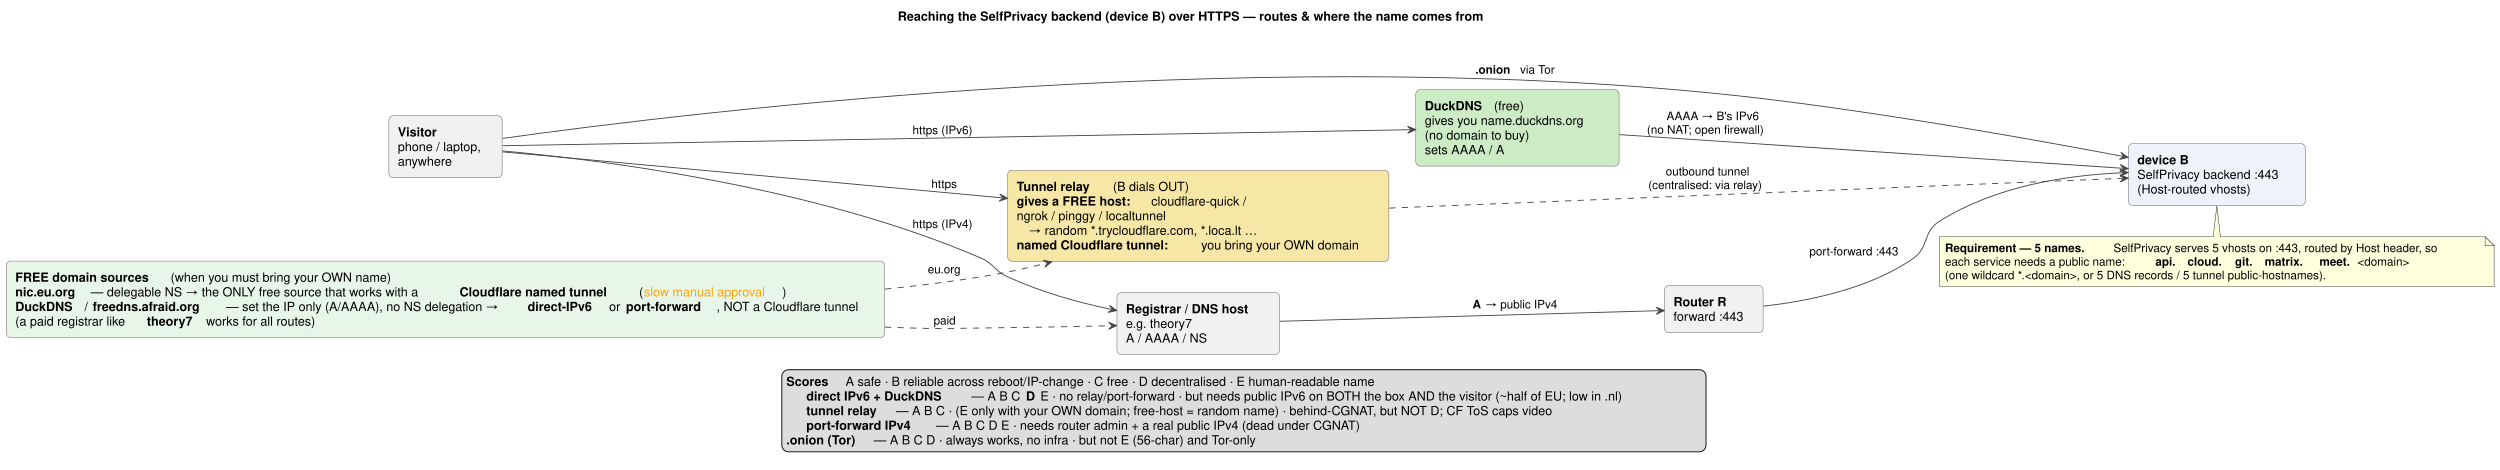
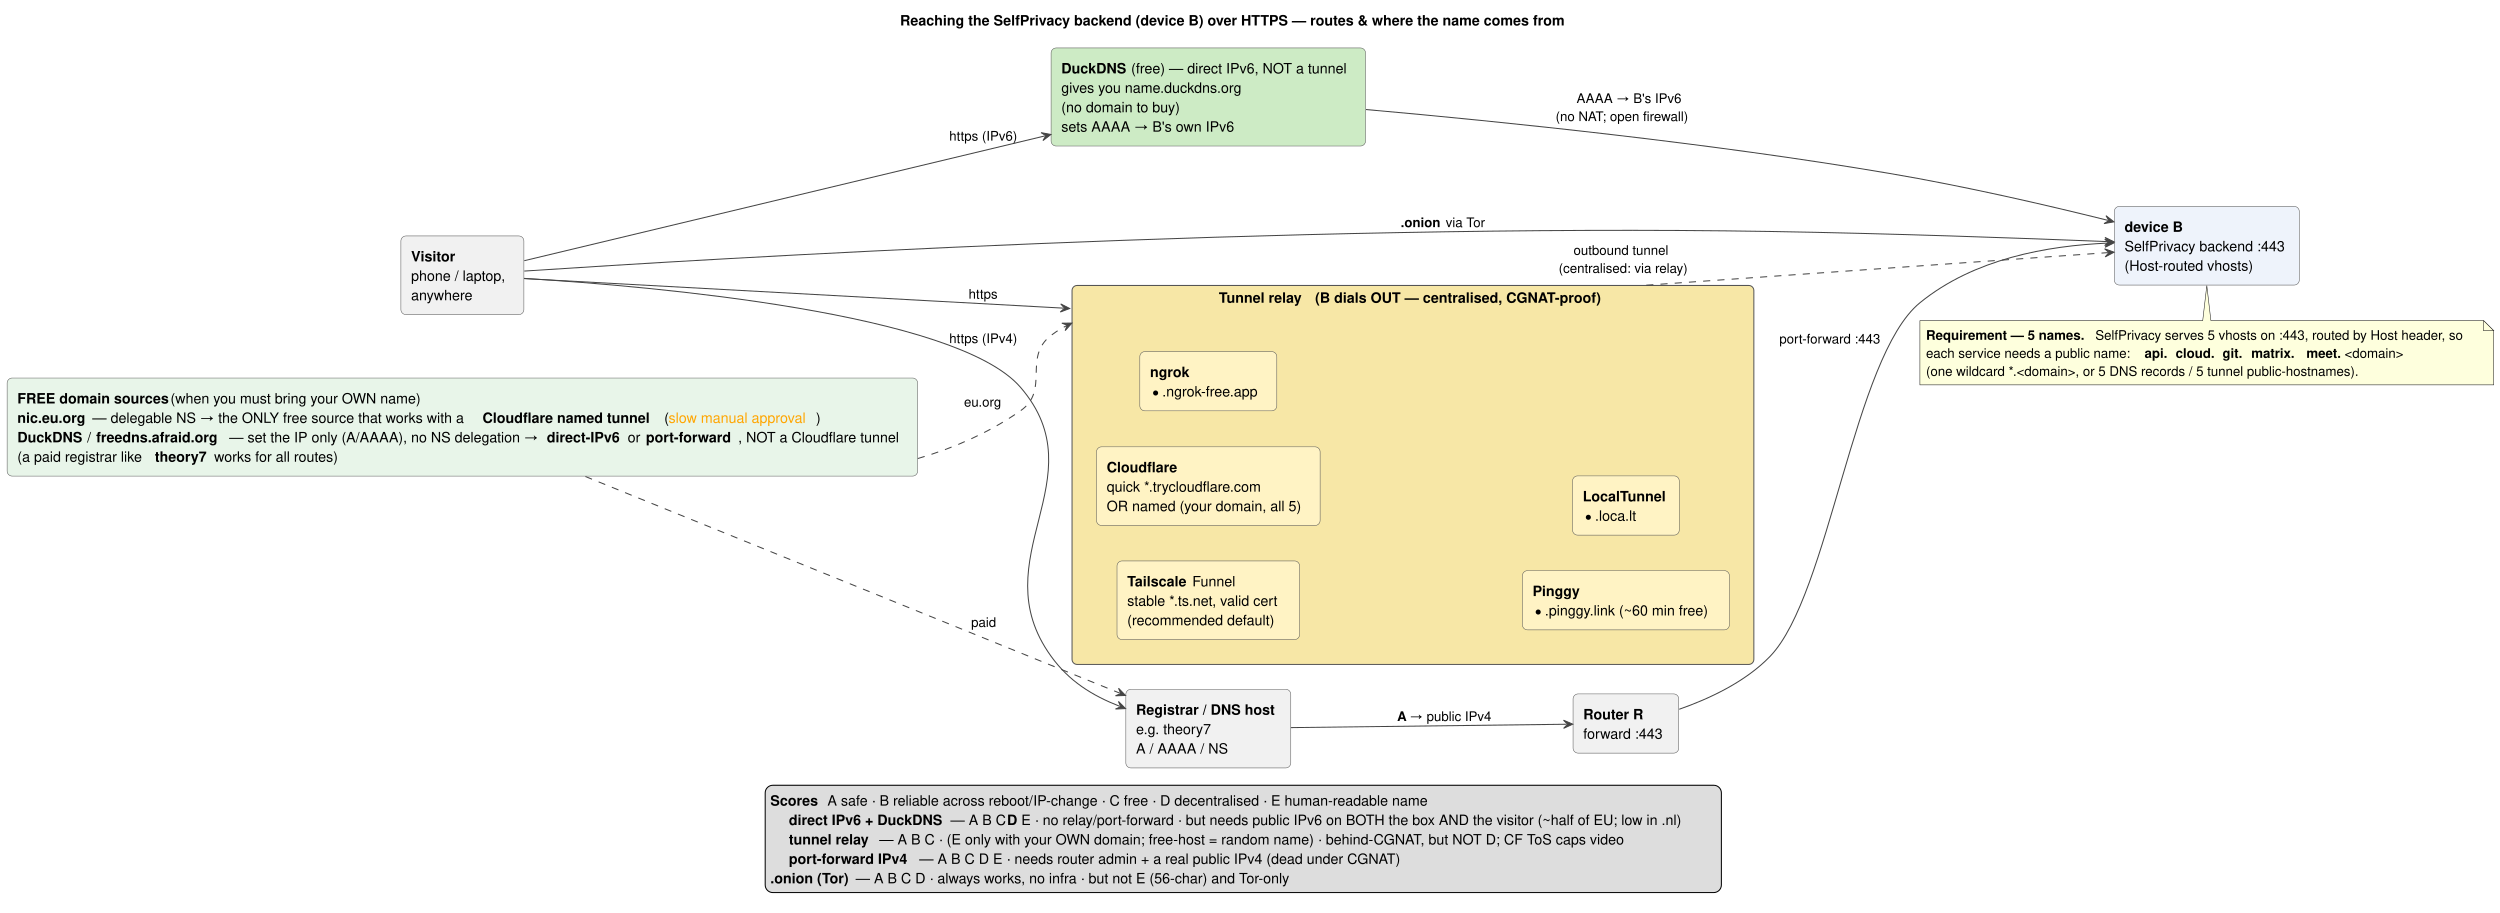
- <svg xmlns="http://www.w3.org/2000/svg" contentStyleType="text/css" data-diagram-type="DESCRIPTION" height="523px" preserveAspectRatio="none" style="width:2785px;height:523px;background:#FFFFFF;" version="1.1" viewBox="0 0 2785 523" width="2785px" zoomAndPan="magnify">
+ <svg xmlns="http://www.w3.org/2000/svg" contentStyleType="text/css" data-diagram-type="DESCRIPTION" height="896px" preserveAspectRatio="none" style="width:2454px;height:896px;background:#FFFFFF;" version="1.1" viewBox="0 0 2454 896" width="2454px" zoomAndPan="magnify">
  <defs>
-     <filter height="1" id="b8has7bral45t0" width="1" x="0" y="0">
+     <filter height="1" id="b1un5qjyt1t1xp0" width="1" x="0" y="0">
      <feFlood flood-color="#CDEBC5" result="flood" />
      <feComposite in="SourceGraphic" in2="flood" operator="over" />
    </filter>
-     <filter height="1" id="b8has7bral45t1" width="1" x="0" y="0">
+     <filter height="1" id="b1un5qjyt1t1xp1" width="1" x="0" y="0">
      <feFlood flood-color="#F7E7A6" result="flood" />
      <feComposite in="SourceGraphic" in2="flood" operator="over" />
    </filter>
-     <filter height="1" id="b8has7bral45t2" width="1" x="0" y="0">
+     <filter height="1" id="b1un5qjyt1t1xp2" width="1" x="0" y="0">
      <feFlood flood-color="#FFFFFF" result="flood" />
      <feComposite in="SourceGraphic" in2="flood" operator="over" />
    </filter>
  </defs>
  <g>
    <g class="title" data-source-line="5">
-       <text fill="#000000" font-family="Helvetica" font-size="14" font-weight="bold" lengthAdjust="spacing" textLength="771.237" x="1000.101" y="22.995">Reaching the SelfPrivacy backend (device B) over HTTPS — routes &amp; where the name comes from</text>
+       <text fill="#000000" font-family="Helvetica" font-size="14" font-weight="bold" lengthAdjust="spacing" textLength="673.845" x="883.489" y="24.966">Reaching the SelfPrivacy backend (device B) over HTTPS — routes &amp; where the name comes from</text>
+     </g>
+     <g class="cluster" data-entity="T" data-source-line="20" data-uid="ent0004" id="cluster_T">
+       <rect fill="#F7E7A6" height="372" rx="5" ry="5" style="stroke:#555555;stroke-width:1;" width="669.26" x="1052.32" y="280.208" />
+       <text fill="#000000" font-family="Helvetica" font-size="14" font-weight="bold" lengthAdjust="spacing" textLength="87.206" x="1196.404" y="297.174">Tunnel relay</text>
+       <text fill="#000000" font-family="Helvetica" font-size="14" font-weight="bold" lengthAdjust="spacing" textLength="286.607" x="1290.889" y="297.174">(B dials OUT — centralised, CGNAT-proof)</text>
+     </g>
+     <g class="entity" data-entity="T_TS" data-source-line="21" data-uid="ent0005" id="entity_T_TS">
+       <rect fill="#FFF3C4" height="77.204" rx="5" ry="5" style="stroke:#555555;stroke-width:0.5;" width="179.235" x="1096.46" y="550.608" />
+       <text fill="#000000" font-family="Helvetica" font-size="14" font-weight="bold" lengthAdjust="spacing" textLength="60.256" x="1106.46" y="575.574">Tailscale</text>
+       <text fill="#000000" font-family="Helvetica" font-size="14" lengthAdjust="spacing" textLength="44.73" x="1170.356" y="575.574">Funnel</text>
+       <text fill="#000000" font-family="Helvetica" font-size="14" lengthAdjust="spacing" textLength="159.235" x="1106.46" y="594.642">stable *.ts.net, valid cert</text>
+       <text fill="#000000" font-family="Helvetica" font-size="14" lengthAdjust="spacing" textLength="155.245" x="1106.46" y="613.71">(recommended default)</text>
+     </g>
+     <g class="entity" data-entity="T_CF" data-source-line="22" data-uid="ent0006" id="entity_T_CF">
+       <rect fill="#FFF3C4" height="77.204" rx="5" ry="5" style="stroke:#555555;stroke-width:0.5;" width="219.513" x="1076.32" y="438.608" />
+       <text fill="#000000" font-family="Helvetica" font-size="14" font-weight="bold" lengthAdjust="spacing" textLength="72.688" x="1086.32" y="463.574">Cloudflare</text>
+       <text fill="#000000" font-family="Helvetica" font-size="14" lengthAdjust="spacing" textLength="166.207" x="1086.32" y="482.642">quick *.trycloudflare.com</text>
+       <text fill="#000000" font-family="Helvetica" font-size="14" lengthAdjust="spacing" textLength="199.513" x="1086.32" y="501.71">OR named (your domain, all 5)</text>
+     </g>
+     <g class="entity" data-entity="T_NG" data-source-line="23" data-uid="ent0007" id="entity_T_NG">
+       <rect fill="#FFF3C4" height="58.136" rx="5" ry="5" style="stroke:#555555;stroke-width:0.5;" width="134.466" x="1118.84" y="345.138" />
+       <text fill="#000000" font-family="Helvetica" font-size="14" font-weight="bold" lengthAdjust="spacing" textLength="41.762" x="1128.84" y="370.104">ngrok</text>
+       <ellipse cx="1134.34" cy="385.774" fill="#000000" rx="2.5" ry="2.5" />
+       <text fill="#000000" font-family="Helvetica" font-size="14" lengthAdjust="spacing" textLength="102.466" x="1140.84" y="389.172">.ngrok-free.app</text>
+     </g>
+     <g class="entity" data-entity="T_PG" data-source-line="24" data-uid="ent0008" id="entity_T_PG">
+       <rect fill="#FFF3C4" height="58.136" rx="5" ry="5" style="stroke:#555555;stroke-width:0.5;" width="203.177" x="1494.4" y="560.138" />
+       <text fill="#000000" font-family="Helvetica" font-size="14" font-weight="bold" lengthAdjust="spacing" textLength="47.95" x="1504.4" y="585.104">Pinggy</text>
+       <ellipse cx="1509.9" cy="600.774" fill="#000000" rx="2.5" ry="2.5" />
+       <text fill="#000000" font-family="Helvetica" font-size="14" lengthAdjust="spacing" textLength="171.177" x="1516.4" y="604.172">.pinggy.link (~60 min free)</text>
+     </g>
+     <g class="entity" data-entity="T_LT" data-source-line="25" data-uid="ent0009" id="entity_T_LT">
+       <rect fill="#FFF3C4" height="58.136" rx="5" ry="5" style="stroke:#555555;stroke-width:0.5;" width="104.742" x="1543.62" y="467.138" />
+       <text fill="#000000" font-family="Helvetica" font-size="14" font-weight="bold" lengthAdjust="spacing" textLength="84.742" x="1553.62" y="492.104">LocalTunnel</text>
+       <ellipse cx="1559.12" cy="507.774" fill="#000000" rx="2.5" ry="2.5" />
+       <text fill="#000000" font-family="Helvetica" font-size="14" lengthAdjust="spacing" textLength="42.826" x="1565.62" y="511.172">.loca.lt</text>
    </g>
    <g class="entity" data-entity="V" data-source-line="17" data-uid="ent0002" id="entity_V">
-       <rect fill="#F1F1F1" height="68.891" rx="5" ry="5" style="stroke:#555555;stroke-width:0.5;" width="126.176" x="433.17" y="128.977" />
-       <text fill="#000000" font-family="Helvetica" font-size="14" font-weight="bold" lengthAdjust="spacing" textLength="51.98" x="443.17" y="151.972">Visitor</text>
-       <text fill="#000000" font-family="Helvetica" font-size="14" lengthAdjust="spacing" textLength="106.176" x="443.17" y="168.269">phone / laptop,</text>
-       <text fill="#000000" font-family="Helvetica" font-size="14" lengthAdjust="spacing" textLength="69.043" x="443.17" y="184.566">anywhere</text>
+       <rect fill="#F1F1F1" height="77.204" rx="5" ry="5" style="stroke:#555555;stroke-width:0.5;" width="120.73" x="393.51" y="231.608" />
+       <text fill="#000000" font-family="Helvetica" font-size="14" font-weight="bold" lengthAdjust="spacing" textLength="45.696" x="403.51" y="256.574">Visitor</text>
+       <text fill="#000000" font-family="Helvetica" font-size="14" lengthAdjust="spacing" textLength="100.73" x="403.51" y="275.642">phone / laptop,</text>
+       <text fill="#000000" font-family="Helvetica" font-size="14" lengthAdjust="spacing" textLength="64.876" x="403.51" y="294.71">anywhere</text>
    </g>
    <g class="entity" data-entity="B" data-source-line="18" data-uid="ent0003" id="entity_B">
-       <rect fill="#EEF3FB" height="68.891" rx="5" ry="5" style="stroke:#555555;stroke-width:0.5;" width="197.235" x="2370.94" y="159.977" />
-       <text fill="#000000" font-family="Helvetica" font-size="14" font-weight="bold" lengthAdjust="spacing" textLength="66.78" x="2380.94" y="182.972">device B</text>
-       <text fill="#000000" font-family="Helvetica" font-size="14" lengthAdjust="spacing" textLength="177.235" x="2380.94" y="199.269">SelfPrivacy backend :443</text>
-       <text fill="#000000" font-family="Helvetica" font-size="14" lengthAdjust="spacing" textLength="144.286" x="2380.94" y="215.566">(Host-routed vhosts)</text>
-     </g>
-     <g class="entity" data-entity="T" data-source-line="20" data-uid="ent0004" id="entity_T">
-       <rect fill="#F7E7A6" height="101.484" rx="5" ry="5" style="stroke:#555555;stroke-width:0.5;" width="424.681" x="1122.52" y="189.677" />
-       <text fill="#000000" font-family="Helvetica" font-size="14" font-weight="bold" lengthAdjust="spacing" textLength="98.39" x="1132.52" y="212.672">Tunnel relay</text>
-       <text fill="#000000" font-family="Helvetica" font-size="14" lengthAdjust="spacing" textLength="91.786" x="1239.81" y="212.672">(B dials OUT)</text>
-       <text fill="#000000" font-family="Helvetica" font-size="14" font-weight="bold" lengthAdjust="spacing" textLength="145.523" x="1132.52" y="228.969">gives a FREE host:</text>
-       <text fill="#000000" font-family="Helvetica" font-size="14" lengthAdjust="spacing" textLength="121.352" x="1282.494" y="228.969">cloudflare-quick /</text>
-       <text fill="#000000" font-family="Helvetica" font-size="14" lengthAdjust="spacing" textLength="192.363" x="1132.52" y="245.266">ngrok / pinggy / localtunnel</text>
-       <text fill="#000000" font-family="Helvetica" font-size="14" lengthAdjust="spacing" textLength="291.3" x="1145.871" y="261.563">→ random *.trycloudflare.com, *.loca.lt …</text>
-       <text fill="#000000" font-family="Helvetica" font-size="14" font-weight="bold" lengthAdjust="spacing" textLength="201.168" x="1132.52" y="277.86">named Cloudflare tunnel:</text>
-       <text fill="#000000" font-family="Helvetica" font-size="14" lengthAdjust="spacing" textLength="199.062" x="1338.138" y="277.86">you bring your OWN domain</text>
-     </g>
-     <g class="entity" data-entity="DD" data-source-line="21" data-uid="ent0005" id="entity_DD">
-       <rect fill="#CDEBC5" height="85.188" rx="5" ry="5" style="stroke:#555555;stroke-width:0.5;" width="226.473" x="1577.2" y="99.827" />
-       <text fill="#000000" font-family="Helvetica" font-size="14" font-weight="bold" lengthAdjust="spacing" textLength="72.618" x="1587.2" y="122.822">DuckDNS</text>
-       <text fill="#000000" font-family="Helvetica" font-size="14" lengthAdjust="spacing" textLength="38.835" x="1664.268" y="122.822">(free)</text>
-       <text fill="#000000" font-family="Helvetica" font-size="14" lengthAdjust="spacing" textLength="206.473" x="1587.2" y="139.119">gives you  name.duckdns.org</text>
-       <text fill="#000000" font-family="Helvetica" font-size="14" lengthAdjust="spacing" textLength="134.244" x="1587.2" y="155.416">(no domain to buy)</text>
-       <text fill="#000000" font-family="Helvetica" font-size="14" lengthAdjust="spacing" textLength="94.644" x="1587.2" y="171.713">sets AAAA / A</text>
-     </g>
-     <g class="entity" data-entity="REG" data-source-line="22" data-uid="ent0006" id="entity_REG">
-       <rect fill="#F1F1F1" height="68.891" rx="5" ry="5" style="stroke:#555555;stroke-width:0.5;" width="181.144" x="1244.29" y="325.977" />
-       <text fill="#000000" font-family="Helvetica" font-size="14" font-weight="bold" lengthAdjust="spacing" textLength="161.144" x="1254.29" y="348.972">Registrar / DNS host</text>
-       <text fill="#000000" font-family="Helvetica" font-size="14" lengthAdjust="spacing" textLength="85.34" x="1254.29" y="365.269">e.g. theory7</text>
-       <text fill="#000000" font-family="Helvetica" font-size="14" lengthAdjust="spacing" textLength="94.48" x="1254.29" y="381.566">A / AAAA / NS</text>
-     </g>
-     <g class="entity" data-entity="R" data-source-line="23" data-uid="ent0007" id="entity_R">
-       <rect fill="#F1F1F1" height="52.594" rx="5" ry="5" style="stroke:#555555;stroke-width:0.5;" width="109.811" x="1854.27" y="318.127" />
-       <text fill="#000000" font-family="Helvetica" font-size="14" font-weight="bold" lengthAdjust="spacing" textLength="69.111" x="1864.27" y="341.122">Router R</text>
-       <text fill="#000000" font-family="Helvetica" font-size="14" lengthAdjust="spacing" textLength="89.811" x="1864.27" y="357.419">forward :443</text>
-     </g>
-     <g class="entity" data-entity="GMN16" data-source-line="38" data-uid="ent0017" id="entity_GMN16">
-       <path d="M2160.67,263.727 L2160.67,319.125 A0,0 0 0 0 2160.67,319.125 L2778.439,319.125 A0,0 0 0 0 2778.439,319.125 L2778.439,273.727 L2768.439,263.727 L2473.56,263.727 L2469.56,229.167 L2465.56,263.727 L2160.67,263.727 A0,0 0 0 0 2160.67,263.727" fill="#FEFFDD" style="stroke:#181818;stroke-width:0.5;" />
-       <path d="M2768.439,263.727 L2768.439,273.727 L2778.439,273.727 L2768.439,263.727" fill="#FEFFDD" style="stroke:#181818;stroke-width:0.5;" />
-       <text fill="#000000" font-family="Helvetica" font-size="13" font-weight="bold" lengthAdjust="spacing" textLength="183.593" x="2166.67" y="280.794">Requirement — 5 names.</text>
-       <text fill="#000000" font-family="Helvetica" font-size="13" lengthAdjust="spacing" textLength="409.043" x="2354.396" y="280.794">SelfPrivacy serves 5 vhosts on :443, routed by Host header, so</text>
-       <text fill="#000000" font-family="Helvetica" font-size="13" lengthAdjust="spacing" textLength="226.167" x="2166.67" y="295.927">each service needs a public name:</text>
-       <text fill="#000000" font-family="Helvetica" font-size="13" font-weight="bold" lengthAdjust="spacing" textLength="27.473" x="2401.102" y="295.927">api.</text>
-       <text fill="#000000" font-family="Helvetica" font-size="13" lengthAdjust="spacing" textLength="8.265" x="2428.574" y="295.927">  </text>
-       <text fill="#000000" font-family="Helvetica" font-size="13" font-weight="bold" lengthAdjust="spacing" textLength="44.592" x="2436.839" y="295.927">cloud.</text>
-       <text fill="#000000" font-family="Helvetica" font-size="13" lengthAdjust="spacing" textLength="8.265" x="2481.431" y="295.927">  </text>
-       <text fill="#000000" font-family="Helvetica" font-size="13" font-weight="bold" lengthAdjust="spacing" textLength="24.915" x="2489.696" y="295.927">git.</text>
-       <text fill="#000000" font-family="Helvetica" font-size="13" lengthAdjust="spacing" textLength="8.265" x="2514.61" y="295.927">  </text>
-       <text fill="#000000" font-family="Helvetica" font-size="13" font-weight="bold" lengthAdjust="spacing" textLength="52.724" x="2522.875" y="295.927">matrix.</text>
-       <text fill="#000000" font-family="Helvetica" font-size="13" lengthAdjust="spacing" textLength="8.265" x="2575.599" y="295.927">  </text>
-       <text fill="#000000" font-family="Helvetica" font-size="13" font-weight="bold" lengthAdjust="spacing" textLength="42.333" x="2583.863" y="295.927">meet.</text>
-       <text fill="#000000" font-family="Helvetica" font-size="13" lengthAdjust="spacing" textLength="70.472" x="2626.196" y="295.927">&lt;domain&gt;</text>
-       <text fill="#000000" font-family="Helvetica" font-size="13" lengthAdjust="spacing" textLength="487.798" x="2166.67" y="311.059">(one wildcard *.&lt;domain&gt;, or 5 DNS records / 5 tunnel public-hostnames).</text>
-     </g>
-     <g class="entity" data-entity="SRC" data-source-line="43" data-uid="ent0019" id="entity_SRC">
-       <rect fill="#E8F5E9" height="85.188" rx="5" ry="5" style="stroke:#555555;stroke-width:0.5;" width="978.521" x="7" y="290.827" />
-       <text fill="#000000" font-family="Helvetica" font-size="14" font-weight="bold" lengthAdjust="spacing" textLength="168.608" x="17" y="313.822">FREE domain sources</text>
-       <text fill="#000000" font-family="Helvetica" font-size="14" lengthAdjust="spacing" textLength="279.262" x="190.059" y="313.822">(when you must bring your OWN name)</text>
-       <text fill="#000000" font-family="Helvetica" font-size="14" font-weight="bold" lengthAdjust="spacing" textLength="79.707" x="17" y="330.119">nic.eu.org</text>
-       <text fill="#000000" font-family="Helvetica" font-size="14" lengthAdjust="spacing" textLength="406.315" x="101.157" y="330.119">— delegable NS → the ONLY free source that works with a</text>
-       <text fill="#000000" font-family="Helvetica" font-size="14" font-weight="bold" lengthAdjust="spacing" textLength="195.569" x="511.922" y="330.119">Cloudflare named tunnel</text>
-       <text fill="#000000" font-family="Helvetica" font-size="14" lengthAdjust="spacing" textLength="5.462" x="711.941" y="330.119">(</text>
-       <text fill="#FFA500" font-family="Helvetica" font-size="14" lengthAdjust="spacing" textLength="153.959" x="717.403" y="330.119">slow manual approval</text>
-       <text fill="#000000" font-family="Helvetica" font-size="14" lengthAdjust="spacing" textLength="5.462" x="871.362" y="330.119">)</text>
-       <text fill="#000000" font-family="Helvetica" font-size="14" font-weight="bold" lengthAdjust="spacing" textLength="72.618" x="17" y="346.416">DuckDNS</text>
-       <text fill="#000000" font-family="Helvetica" font-size="14" lengthAdjust="spacing" textLength="4.717" x="94.068" y="346.416">/</text>
-       <text fill="#000000" font-family="Helvetica" font-size="14" font-weight="bold" lengthAdjust="spacing" textLength="144.197" x="103.235" y="346.416">freedns.afraid.org</text>
-       <text fill="#000000" font-family="Helvetica" font-size="14" lengthAdjust="spacing" textLength="331.399" x="251.883" y="346.416">— set the IP only (A/AAAA), no NS delegation →</text>
-       <text fill="#000000" font-family="Helvetica" font-size="14" font-weight="bold" lengthAdjust="spacing" textLength="86.358" x="587.732" y="346.416">direct-IPv6</text>
-       <text fill="#000000" font-family="Helvetica" font-size="14" lengthAdjust="spacing" textLength="14.321" x="678.541" y="346.416">or</text>
-       <text fill="#000000" font-family="Helvetica" font-size="14" font-weight="bold" lengthAdjust="spacing" textLength="100.967" x="697.312" y="346.416">port-forward</text>
-       <text fill="#000000" font-family="Helvetica" font-size="14" lengthAdjust="spacing" textLength="177.242" x="798.279" y="346.416">, NOT a Cloudflare tunnel</text>
-       <text fill="#000000" font-family="Helvetica" font-size="14" lengthAdjust="spacing" textLength="142.153" x="17" y="362.713">(a paid registrar like</text>
-       <text fill="#000000" font-family="Helvetica" font-size="14" font-weight="bold" lengthAdjust="spacing" textLength="61.544" x="163.603" y="362.713">theory7</text>
-       <text fill="#000000" font-family="Helvetica" font-size="14" lengthAdjust="spacing" textLength="140.185" x="229.598" y="362.713">works for all routes)</text>
-     </g>
-     <g class="link" data-entity-1="V" data-entity-2="T" data-source-line="25" data-uid="lnk8" id="link_V_T">
-       <path d="M559.8,169.177 C677.4,179.997 930.385,203.287 1116.415,220.407" fill="none" id="V-to-T" style="stroke:#444444;stroke-width:1;" />
-       <polygon fill="#444444" points="1122.39,220.957,1113.794,216.149,1117.411,220.499,1113.061,224.115,1122.39,220.957" style="stroke:#444444;stroke-width:1;" />
-       <text fill="#000000" font-family="Helvetica" font-size="13" lengthAdjust="spacing" textLength="33.459" x="1037.52" y="209.384">https</text>
-     </g>
-     <g class="link" data-entity-1="T" data-entity-2="B" data-source-line="26" data-uid="lnk9" id="link_T_B">
-       <path d="M1547.58,231.827 C1793.47,221.837 2182.575,206.04 2364.765,198.64" fill="none" id="T-to-B" style="stroke:#444444;stroke-width:1;stroke-dasharray:7,7;" />
-       <polygon fill="#444444" points="2370.76,198.397,2361.605,194.765,2365.764,198.6,2361.93,202.759,2370.76,198.397" style="stroke:#444444;stroke-width:1;" />
-       <text fill="#000000" font-family="Helvetica" font-size="13" lengthAdjust="spacing" textLength="107.783" x="1855.635" y="195.434">outbound tunnel</text>
-       <text fill="#000000" font-family="Helvetica" font-size="13" lengthAdjust="spacing" textLength="146.713" x="1836.17" y="210.567">(centralised: via relay)</text>
-     </g>
-     <g class="link" data-entity-1="V" data-entity-2="DD" data-source-line="28" data-uid="lnk10" id="link_V_DD">
-       <path d="M559.68,162.327 C750.96,158.957 1324.891,148.843 1571.041,144.503" fill="none" id="V-to-DD" style="stroke:#444444;stroke-width:1;" />
-       <polygon fill="#444444" points="1577.04,144.397,1567.971,140.556,1572.041,144.485,1568.112,148.555,1577.04,144.397" style="stroke:#444444;stroke-width:1;" />
-       <text fill="#000000" font-family="Helvetica" font-size="13" lengthAdjust="spacing" textLength="75.372" x="1016.52" y="149.434">https (IPv6)</text>
-     </g>
-     <g class="link" data-entity-1="DD" data-entity-2="B" data-source-line="29" data-uid="lnk11" id="link_DD_B">
-       <path d="M1804.02,149.957 C1956.51,160.157 2220.203,177.807 2364.683,187.467" fill="none" id="DD-to-B" style="stroke:#444444;stroke-width:1;" />
-       <polygon fill="#444444" points="2370.67,187.867,2361.957,183.275,2365.681,187.533,2361.423,191.258,2370.67,187.867" style="stroke:#444444;stroke-width:1;" />
-       <text fill="#000000" font-family="Helvetica" font-size="13" lengthAdjust="spacing" textLength="105.765" x="1856.522" y="133.794">AAAA → B's IPv6</text>
-       <text fill="#000000" font-family="Helvetica" font-size="13" lengthAdjust="spacing" textLength="149.468" x="1834.67" y="148.927">(no NAT; open firewall)</text>
-     </g>
-     <g class="link" data-entity-1="V" data-entity-2="REG" data-source-line="31" data-uid="lnk12" id="link_V_REG">
-       <path d="M559.72,168.107 C670.96,178.237 908.9,208.037 1092.52,287.417 C1107.46,293.877 1107.7,301.697 1122.52,308.417 C1160.71,325.757 1199.649,336.587 1238.149,344.717" fill="none" id="V-to-REG" style="stroke:#444444;stroke-width:1;" />
-       <polygon fill="#444444" points="1244.02,345.957,1236.041,340.184,1239.128,344.924,1234.388,348.011,1244.02,345.957" style="stroke:#444444;stroke-width:1;" />
-       <text fill="#000000" font-family="Helvetica" font-size="13" lengthAdjust="spacing" textLength="75.372" x="1016.52" y="253.954">https (IPv4)</text>
-     </g>
-     <g class="link" data-entity-1="REG" data-entity-2="R" data-source-line="32" data-uid="lnk13" id="link_REG_R">
-       <path d="M1425.92,357.907 C1546.16,354.547 1749.432,348.854 1847.952,346.104" fill="none" id="REG-to-R" style="stroke:#444444;stroke-width:1;" />
-       <polygon fill="#444444" points="1853.95,345.937,1844.842,342.19,1848.952,346.076,1845.065,350.186,1853.95,345.937" style="stroke:#444444;stroke-width:1;" />
-       <text fill="#000000" font-family="Helvetica" font-size="13" font-weight="bold" lengthAdjust="spacing" textLength="10.061" x="1640.44" y="343.554">A</text>
-       <text fill="#000000" font-family="Helvetica" font-size="13" lengthAdjust="spacing" textLength="85.909" x="1654.633" y="343.554">→ public IPv4</text>
-     </g>
-     <g class="link" data-entity-1="R" data-entity-2="B" data-source-line="33" data-uid="lnk14" id="link_R_B">
-       <path d="M1964.31,341.087 C2011.77,335.867 2080.79,322.527 2130.67,288.417 C2149.61,275.477 2141.23,258.587 2160.67,246.417 C2223.29,207.257 2300.476,195.313 2364.596,192.463" fill="none" id="R-to-B" style="stroke:#444444;stroke-width:1;" />
-       <polygon fill="#444444" points="2370.59,192.197,2361.421,188.601,2365.595,192.419,2361.776,196.593,2370.59,192.197" style="stroke:#444444;stroke-width:1;" />
-       <text fill="#000000" font-family="Helvetica" font-size="13" lengthAdjust="spacing" textLength="114.734" x="2015.67" y="284.484">port-forward :443</text>
-     </g>
-     <g class="link" data-entity-1="V" data-entity-2="B" data-source-line="35" data-uid="lnk15" id="link_V_B">
-       <path d="M559.57,154.227 C764.49,125.487 1435.75,43.297 1984.67,112.417 C2119.09,129.347 2267.305,155.762 2364.794,174.202" fill="none" id="V-to-B" style="stroke:#444444;stroke-width:1;" />
-       <polygon fill="#444444" points="2370.69,175.317,2362.59,169.714,2365.777,174.388,2361.103,177.575,2370.69,175.317" style="stroke:#444444;stroke-width:1;" />
-       <text fill="#000000" font-family="Helvetica" font-size="13" font-weight="bold" lengthAdjust="spacing" textLength="45.767" x="1643.44" y="82.054">.onion</text>
-       <text fill="#000000" font-family="Helvetica" font-size="13" lengthAdjust="spacing" textLength="44.643" x="1693.339" y="82.054">via Tor</text>
-     </g>
-     <g class="link" data-entity-1="SRC" data-entity-2="T" data-source-line="44" data-uid="lnk20" id="link_SRC_T">
-       <path d="M985.86,322.097 C1022.05,318.447 1057.92,313.947 1092.52,308.417 C1118.42,304.287 1139.686,299.818 1165.946,293.128" fill="none" id="SRC-to-T" style="stroke:#444444;stroke-width:1;stroke-dasharray:7,7;" />
-       <polygon fill="#444444" points="1171.76,291.647,1162.051,289.993,1166.915,292.881,1164.026,297.745,1171.76,291.647" style="stroke:#444444;stroke-width:1;" />
-       <text fill="#000000" font-family="Helvetica" font-size="13" lengthAdjust="spacing" textLength="41.92" x="1033.52" y="304.484">eu.org</text>
-     </g>
-     <g class="link" data-entity-1="SRC" data-entity-2="REG" data-source-line="45" data-uid="lnk21" id="link_SRC_REG">
-       <path d="M985.84,364.427 C995.82,364.787 1005.72,365.117 1015.52,365.417 C1049.73,366.477 1058.3,365.777 1092.52,365.417 C1142.6,364.907 1192.512,363.916 1237.902,362.866" fill="none" id="SRC-to-REG" style="stroke:#444444;stroke-width:1;stroke-dasharray:7,7;" />
-       <polygon fill="#444444" points="1243.9,362.727,1234.81,358.936,1238.901,362.842,1234.995,366.934,1243.9,362.727" style="stroke:#444444;stroke-width:1;" />
-       <text fill="#000000" font-family="Helvetica" font-size="13" lengthAdjust="spacing" textLength="28.082" x="1040.02" y="361.484">paid</text>
-     </g>
-     <g class="legend" data-source-line="47">
-       <rect fill="#DDDDDD" height="91.484" rx="7.5" ry="7.5" style="stroke:#000000;stroke-width:1;" width="1029.553" x="870.943" y="411.868" />
-       <text fill="#000000" font-family="Helvetica" font-size="14" font-weight="bold" lengthAdjust="spacing" textLength="52.732" x="875.943" y="429.863">Scores</text>
-       <text fill="#000000" font-family="Helvetica" font-size="14" lengthAdjust="spacing" textLength="662.43" x="942.026" y="429.863">A safe · B reliable across reboot/IP-change · C free · D decentralised · E human-readable name</text>
-       <text fill="#000000" filter="url(#b8has7bral45t0)" font-family="Helvetica" font-size="14" lengthAdjust="spacing" textLength="17.801" x="875.943" y="446.159">    </text>
-       <text fill="#000000" font-family="Helvetica" font-size="14" lengthAdjust="spacing" textLength="4.45" x="893.744" y="446.159"> </text>
-       <text fill="#000000" font-family="Helvetica" font-size="14" font-weight="bold" lengthAdjust="spacing" textLength="179.519" x="898.194" y="446.159">direct IPv6 + DuckDNS</text>
-       <text fill="#000000" font-family="Helvetica" font-size="14" lengthAdjust="spacing" textLength="56.308" x="1082.163" y="446.159">— A B C</text>
-       <text fill="#000000" font-family="Helvetica" font-size="14" font-weight="bold" lengthAdjust="spacing" textLength="11.621" x="1142.92" y="446.159">D</text>
-       <text fill="#000000" font-family="Helvetica" font-size="14" lengthAdjust="spacing" textLength="736.504" x="1158.992" y="446.159">E · no relay/port-forward · but needs public IPv6 on BOTH the box AND the visitor (~half of EU; low in .nl)</text>
-       <text fill="#000000" filter="url(#b8has7bral45t1)" font-family="Helvetica" font-size="14" lengthAdjust="spacing" textLength="17.801" x="875.943" y="462.456">    </text>
-       <text fill="#000000" font-family="Helvetica" font-size="14" lengthAdjust="spacing" textLength="4.45" x="893.744" y="462.456"> </text>
-       <text fill="#000000" font-family="Helvetica" font-size="14" font-weight="bold" lengthAdjust="spacing" textLength="95.532" x="898.194" y="462.456">tunnel relay</text>
-       <text fill="#000000" font-family="Helvetica" font-size="14" lengthAdjust="spacing" textLength="816.245" x="998.176" y="462.456">— A B C · (E only with your OWN domain; free-host = random name) · behind-CGNAT, but NOT D; CF ToS caps video</text>
-       <text fill="#000000" filter="url(#b8has7bral45t2)" font-family="Helvetica" font-size="14" lengthAdjust="spacing" textLength="17.801" x="875.943" y="478.753">    </text>
-       <text fill="#000000" font-family="Helvetica" font-size="14" lengthAdjust="spacing" textLength="4.45" x="893.744" y="478.753"> </text>
-       <text fill="#000000" font-family="Helvetica" font-size="14" font-weight="bold" lengthAdjust="spacing" textLength="140.178" x="898.194" y="478.753">port-forward IPv4</text>
-       <text fill="#000000" font-family="Helvetica" font-size="14" lengthAdjust="spacing" textLength="527.037" x="1042.822" y="478.753">— A B C D E · needs router admin + a real public IPv4 (dead under CGNAT)</text>
-       <text fill="#000000" font-family="Helvetica" font-size="14" font-weight="bold" lengthAdjust="spacing" textLength="93.03" x="875.943" y="495.05">.onion (Tor)</text>
-       <text fill="#000000" font-family="Helvetica" font-size="14" lengthAdjust="spacing" textLength="480.601" x="973.423" y="495.05">— A B C D · always works, no infra · but not E (56-char) and Tor-only</text>
+       <rect fill="#EEF3FB" height="77.204" rx="5" ry="5" style="stroke:#555555;stroke-width:0.5;" width="181.573" x="2075.41" y="202.608" />
+       <text fill="#000000" font-family="Helvetica" font-size="14" font-weight="bold" lengthAdjust="spacing" textLength="57.89" x="2085.41" y="227.574">device B</text>
+       <text fill="#000000" font-family="Helvetica" font-size="14" lengthAdjust="spacing" textLength="161.573" x="2085.41" y="246.642">SelfPrivacy backend :443</text>
+       <text fill="#000000" font-family="Helvetica" font-size="14" lengthAdjust="spacing" textLength="134.315" x="2085.41" y="265.71">(Host-routed vhosts)</text>
+     </g>
+     <g class="entity" data-entity="DD" data-source-line="29" data-uid="ent0010" id="entity_DD">
+       <rect fill="#CDEBC5" height="96.272" rx="5" ry="5" style="stroke:#555555;stroke-width:0.5;" width="308.651" x="1031.75" y="47.068" />
+       <text fill="#000000" font-family="Helvetica" font-size="14" font-weight="bold" lengthAdjust="spacing" textLength="64.89" x="1041.75" y="72.034">DuckDNS</text>
+       <text fill="#000000" font-family="Helvetica" font-size="14" lengthAdjust="spacing" textLength="220.121" x="1110.28" y="72.034">(free) — direct IPv6, NOT a tunnel</text>
+       <text fill="#000000" font-family="Helvetica" font-size="14" lengthAdjust="spacing" textLength="192.401" x="1041.75" y="91.102">gives you  name.duckdns.org</text>
+       <text fill="#000000" font-family="Helvetica" font-size="14" lengthAdjust="spacing" textLength="124.656" x="1041.75" y="110.17">(no domain to buy)</text>
+       <text fill="#000000" font-family="Helvetica" font-size="14" lengthAdjust="spacing" textLength="166.879" x="1041.75" y="129.238">sets AAAA → B's own IPv6</text>
+     </g>
+     <g class="entity" data-entity="REG" data-source-line="30" data-uid="ent0011" id="entity_REG">
+       <rect fill="#F1F1F1" height="77.204" rx="5" ry="5" style="stroke:#555555;stroke-width:0.5;" width="161.904" x="1105.12" y="676.608" />
+       <text fill="#000000" font-family="Helvetica" font-size="14" font-weight="bold" lengthAdjust="spacing" textLength="141.904" x="1115.12" y="701.574">Registrar / DNS host</text>
+       <text fill="#000000" font-family="Helvetica" font-size="14" lengthAdjust="spacing" textLength="78.652" x="1115.12" y="720.642">e.g. theory7</text>
+       <text fill="#000000" font-family="Helvetica" font-size="14" lengthAdjust="spacing" textLength="88.032" x="1115.12" y="739.71">A / AAAA / NS</text>
+     </g>
+     <g class="entity" data-entity="R" data-source-line="31" data-uid="ent0012" id="entity_R">
+       <rect fill="#F1F1F1" height="58.136" rx="5" ry="5" style="stroke:#555555;stroke-width:0.5;" width="103.734" x="1544.12" y="681.138" />
+       <text fill="#000000" font-family="Helvetica" font-size="14" font-weight="bold" lengthAdjust="spacing" textLength="60.69" x="1554.12" y="706.104">Router R</text>
+       <text fill="#000000" font-family="Helvetica" font-size="14" lengthAdjust="spacing" textLength="83.734" x="1554.12" y="725.172">forward :443</text>
+     </g>
+     <g class="entity" data-entity="GMN21" data-source-line="46" data-uid="ent0022" id="entity_GMN21">
+       <path d="M1884.58,314.648 L1884.58,377.766 A0,0 0 0 0 1884.58,377.766 L2447.823,377.766 A0,0 0 0 0 2447.823,377.766 L2447.823,324.648 L2437.823,314.648 L2170.2,314.648 L2166.2,280.278 L2162.2,314.648 L1884.58,314.648 A0,0 0 0 0 1884.58,314.648" fill="#FEFFDD" style="stroke:#181818;stroke-width:0.5;" />
+       <path d="M2437.823,314.648 L2437.823,324.648 L2447.823,324.648 L2437.823,314.648" fill="#FEFFDD" style="stroke:#181818;stroke-width:0.5;" />
+       <text fill="#000000" font-family="Helvetica" font-size="13" font-weight="bold" lengthAdjust="spacing" textLength="162.799" x="1890.58" y="333.545">Requirement — 5 names.</text>
+       <text fill="#000000" font-family="Helvetica" font-size="13" lengthAdjust="spacing" textLength="376.064" x="2056.759" y="333.545">SelfPrivacy serves 5 vhosts on :443, routed by Host header, so</text>
+       <text fill="#000000" font-family="Helvetica" font-size="13" lengthAdjust="spacing" textLength="207.74" x="1890.58" y="351.251">each service needs a public name:</text>
+       <text fill="#000000" font-family="Helvetica" font-size="13" font-weight="bold" lengthAdjust="spacing" textLength="23.751" x="2105.08" y="351.251">api.</text>
+       <text fill="#000000" font-family="Helvetica" font-size="13" lengthAdjust="spacing" textLength="6.76" x="2128.831" y="351.251">  </text>
+       <text fill="#000000" font-family="Helvetica" font-size="13" font-weight="bold" lengthAdjust="spacing" textLength="39.169" x="2135.591" y="351.251">cloud.</text>
+       <text fill="#000000" font-family="Helvetica" font-size="13" lengthAdjust="spacing" textLength="6.76" x="2174.76" y="351.251">  </text>
+       <text fill="#000000" font-family="Helvetica" font-size="13" font-weight="bold" lengthAdjust="spacing" textLength="21.541" x="2181.52" y="351.251">git.</text>
+       <text fill="#000000" font-family="Helvetica" font-size="13" lengthAdjust="spacing" textLength="6.76" x="2203.061" y="351.251">  </text>
+       <text fill="#000000" font-family="Helvetica" font-size="13" font-weight="bold" lengthAdjust="spacing" textLength="47.346" x="2209.821" y="351.251">matrix.</text>
+       <text fill="#000000" font-family="Helvetica" font-size="13" lengthAdjust="spacing" textLength="6.76" x="2257.167" y="351.251">  </text>
+       <text fill="#000000" font-family="Helvetica" font-size="13" font-weight="bold" lengthAdjust="spacing" textLength="37.479" x="2263.927" y="351.251">meet.</text>
+       <text fill="#000000" font-family="Helvetica" font-size="13" lengthAdjust="spacing" textLength="61.568" x="2301.406" y="351.251">&lt;domain&gt;</text>
+       <text fill="#000000" font-family="Helvetica" font-size="13" lengthAdjust="spacing" textLength="450.177" x="1890.58" y="368.957">(one wildcard *.&lt;domain&gt;, or 5 DNS records / 5 tunnel public-hostnames).</text>
+     </g>
+     <g class="entity" data-entity="SRC" data-source-line="51" data-uid="ent0024" id="entity_SRC">
+       <rect fill="#E8F5E9" height="96.272" rx="5" ry="5" style="stroke:#555555;stroke-width:0.5;" width="893.751" x="7" y="371.068" />
+       <text fill="#000000" font-family="Helvetica" font-size="14" font-weight="bold" lengthAdjust="spacing" textLength="146.691" x="17" y="396.034">FREE domain sources</text>
+       <text fill="#000000" font-family="Helvetica" font-size="14" lengthAdjust="spacing" textLength="261.603" x="167.331" y="396.034">(when you must bring your OWN name)</text>
+       <text fill="#000000" font-family="Helvetica" font-size="14" font-weight="bold" lengthAdjust="spacing" textLength="70" x="17" y="415.102">nic.eu.org</text>
+       <text fill="#000000" font-family="Helvetica" font-size="14" lengthAdjust="spacing" textLength="379.356" x="90.64" y="415.102">— delegable NS → the ONLY free source that works with a</text>
+       <text fill="#000000" font-family="Helvetica" font-size="14" font-weight="bold" lengthAdjust="spacing" textLength="174.719" x="473.636" y="415.102">Cloudflare named tunnel</text>
+       <text fill="#000000" font-family="Helvetica" font-size="14" lengthAdjust="spacing" textLength="4.2" x="651.995" y="415.102">(</text>
+       <text fill="#FFA500" font-family="Helvetica" font-size="14" lengthAdjust="spacing" textLength="144.69" x="656.196" y="415.102">slow manual approval</text>
+       <text fill="#000000" font-family="Helvetica" font-size="14" lengthAdjust="spacing" textLength="4.2" x="800.885" y="415.102">)</text>
+       <text fill="#000000" font-family="Helvetica" font-size="14" font-weight="bold" lengthAdjust="spacing" textLength="64.89" x="17" y="434.17">DuckDNS</text>
+       <text fill="#000000" font-family="Helvetica" font-size="14" lengthAdjust="spacing" textLength="5.208" x="85.53" y="434.17">/</text>
+       <text fill="#000000" font-family="Helvetica" font-size="14" font-weight="bold" lengthAdjust="spacing" textLength="127.022" x="94.378" y="434.17">freedns.afraid.org</text>
+       <text fill="#000000" font-family="Helvetica" font-size="14" lengthAdjust="spacing" textLength="308.027" x="225.039" y="434.17">— set the IP only (A/AAAA), no NS delegation →</text>
+       <text fill="#000000" font-family="Helvetica" font-size="14" font-weight="bold" lengthAdjust="spacing" textLength="75.754" x="536.706" y="434.17">direct-IPv6</text>
+       <text fill="#000000" font-family="Helvetica" font-size="14" lengthAdjust="spacing" textLength="14.252" x="616.1" y="434.17">or</text>
+       <text fill="#000000" font-family="Helvetica" font-size="14" font-weight="bold" lengthAdjust="spacing" textLength="90.566" x="633.992" y="434.17">port-forward</text>
+       <text fill="#000000" font-family="Helvetica" font-size="14" lengthAdjust="spacing" textLength="166.193" x="724.557" y="434.17">, NOT a Cloudflare tunnel</text>
+       <text fill="#000000" font-family="Helvetica" font-size="14" lengthAdjust="spacing" textLength="131.333" x="17" y="453.238">(a paid registrar like</text>
+       <text fill="#000000" font-family="Helvetica" font-size="14" font-weight="bold" lengthAdjust="spacing" textLength="54.544" x="151.974" y="453.238">theory7</text>
+       <text fill="#000000" font-family="Helvetica" font-size="14" lengthAdjust="spacing" textLength="131.263" x="210.157" y="453.238">works for all routes)</text>
+     </g>
+     <g class="link" data-entity-1="V" data-entity-2="T" data-source-line="33" data-uid="lnk13" id="link_V_T">
+       <path d="M514.63,273.478 C601.145,278.218 766.822,287.293 911.827,295.235 C948.079,297.221 983.038,299.136 1015.145,300.894 C1023.172,301.334 1031.021,301.764 1038.667,302.183 C1042.489,302.392 1040.271,302.271 1043.989,302.474" fill="none" id="V-to-T" style="stroke:#444444;stroke-width:1;" />
+       <polygon fill="#444444" points="1049.98,302.803,1041.213,298.316,1044.988,302.529,1040.775,306.304,1049.98,302.803" style="stroke:#444444;stroke-width:1;" />
+       <text fill="#000000" font-family="Helvetica" font-size="13" lengthAdjust="spacing" textLength="31.642" x="950.75" y="293.165">https</text>
+     </g>
+     <g class="link" data-entity-1="T" data-entity-2="B" data-source-line="34" data-uid="lnk14" id="link_T_B">
+       <path d="M1615.944,279.953 C1640.5,278.221 1665.261,276.474 1689.976,274.731 C1739.405,271.244 1788.645,267.77 1835.674,264.453 C1929.733,257.817 2008.965,252.228 2069.165,247.98" fill="none" id="T-to-B" style="stroke:#444444;stroke-width:1;stroke-dasharray:7,7;" />
+       <polygon fill="#444444" points="2075.15,247.558,2065.891,244.201,2070.162,247.91,2066.454,252.181,2075.15,247.558" style="stroke:#444444;stroke-width:1;" />
+       <text fill="#000000" font-family="Helvetica" font-size="13" lengthAdjust="spacing" textLength="103.376" x="1544.55" y="250.155">outbound tunnel</text>
+       <text fill="#000000" font-family="Helvetica" font-size="13" lengthAdjust="spacing" textLength="132.496" x="1529.99" y="267.861">(centralised: via relay)</text>
+     </g>
+     <g class="link" data-entity-1="V" data-entity-2="DD" data-source-line="36" data-uid="lnk15" id="link_V_DD">
+       <path d="M514.63,255.888 C626.52,229.068 864.985,171.916 1025.735,133.396" fill="none" id="V-to-DD" style="stroke:#444444;stroke-width:1;" />
+       <polygon fill="#444444" points="1031.57,131.998,1021.886,130.205,1026.708,133.163,1023.75,137.985,1031.57,131.998" style="stroke:#444444;stroke-width:1;" />
+       <text fill="#000000" font-family="Helvetica" font-size="13" lengthAdjust="spacing" textLength="69.134" x="931.75" y="138.035">https (IPv6)</text>
+     </g>
+     <g class="link" data-entity-1="DD" data-entity-2="B" data-source-line="37" data-uid="lnk16" id="link_DD_B">
+       <path d="M1340.87,107.518 C1476.61,119.568 1679.54,140.468 1854.58,170.208 C1929.43,182.928 2007.487,200.97 2069.187,216.31" fill="none" id="DD-to-B" style="stroke:#444444;stroke-width:1;" />
+       <polygon fill="#444444" points="2075.01,217.758,2067.241,211.705,2070.158,216.552,2065.311,219.468,2075.01,217.758" style="stroke:#444444;stroke-width:1;" />
+       <text fill="#000000" font-family="Helvetica" font-size="13" lengthAdjust="spacing" textLength="97.604" x="1547.543" y="101.105">AAAA → B's IPv6</text>
+       <text fill="#000000" font-family="Helvetica" font-size="13" lengthAdjust="spacing" textLength="138.71" x="1526.99" y="118.811">(no NAT; open firewall)</text>
+     </g>
+     <g class="link" data-entity-1="V" data-entity-2="REG" data-source-line="39" data-uid="lnk17" id="link_V_REG">
+       <path d="M514.3,273.248 C642.54,281.168 938.76,307.128 1001.75,380.208 C1078.85,469.658 962.64,548.448 1031.75,644.208 C1049.35,668.588 1071.843,682.641 1099.203,693.351" fill="none" id="V-to-REG" style="stroke:#444444;stroke-width:1;" />
+       <polygon fill="#444444" points="1104.79,695.538,1097.867,688.533,1100.134,693.715,1094.951,695.982,1104.79,695.538" style="stroke:#444444;stroke-width:1;" />
+       <text fill="#000000" font-family="Helvetica" font-size="13" lengthAdjust="spacing" textLength="69.134" x="931.75" y="336.755">https (IPv4)</text>
+     </g>
+     <g class="link" data-entity-1="REG" data-entity-2="R" data-source-line="40" data-uid="lnk18" id="link_REG_R">
+       <path d="M1267.18,714.228 C1349.2,713.218 1468.23,711.761 1537.78,710.911" fill="none" id="REG-to-R" style="stroke:#444444;stroke-width:1;" />
+       <polygon fill="#444444" points="1543.78,710.838,1534.732,706.948,1538.78,710.899,1534.83,714.948,1543.78,710.838" style="stroke:#444444;stroke-width:1;" />
+       <text fill="#000000" font-family="Helvetica" font-size="13" font-weight="bold" lengthAdjust="spacing" textLength="8.97" x="1371.4" y="707.725">A</text>
+       <text fill="#000000" font-family="Helvetica" font-size="13" lengthAdjust="spacing" textLength="80.366" x="1383.75" y="707.725">→ public IPv4</text>
+     </g>
+     <g class="link" data-entity-1="R" data-entity-2="B" data-source-line="41" data-uid="lnk19" id="link_R_B">
+       <path d="M1648.31,696.218 C1677.67,685.958 1713.36,669.368 1737.58,644.208 C1795.65,583.868 1819.65,350.098 1884.58,297.208 C1937.74,253.908 2009.136,241.285 2069.186,238.605" fill="none" id="R-to-B" style="stroke:#444444;stroke-width:1;" />
+       <polygon fill="#444444" points="2075.18,238.338,2066.011,234.743,2070.185,238.561,2066.367,242.735,2075.18,238.338" style="stroke:#444444;stroke-width:1;" />
+       <text fill="#000000" font-family="Helvetica" font-size="13" lengthAdjust="spacing" textLength="107.861" x="1746.58" y="337.175">port-forward :443</text>
+     </g>
+     <g class="link" data-entity-1="V" data-entity-2="B" data-source-line="43" data-uid="lnk20" id="link_V_B">
+       <path d="M514.64,266.078 C697.57,253.918 1266.11,219.488 1737.58,227.208 C1854.18,229.118 1982.605,233.709 2069.125,237.159" fill="none" id="V-to-B" style="stroke:#444444;stroke-width:1;" />
+       <polygon fill="#444444" points="2075.12,237.398,2066.287,233.042,2070.124,237.199,2065.968,241.036,2075.12,237.398" style="stroke:#444444;stroke-width:1;" />
+       <text fill="#000000" font-family="Helvetica" font-size="13" font-weight="bold" lengthAdjust="spacing" textLength="40.846" x="1374.9" y="222.925">.onion</text>
+       <text fill="#000000" font-family="Helvetica" font-size="13" lengthAdjust="spacing" textLength="41.093" x="1419.126" y="222.925">via Tor</text>
+     </g>
+     <g class="link" data-entity-1="SRC" data-entity-2="T" data-source-line="52" data-uid="lnk25" id="link_SRC_T">
+       <path d="M900.95,450.078 C936.84,439.708 971.04,424.548 1001.75,403.208 C1030.89,382.948 1003.59,350.808 1031.75,329.208 C1035.102,326.636 1038.622,324.309 1042.276,322.205 C1044.103,321.154 1045.964,320.158 1047.854,319.216 C1048.8,318.745 1049.752,318.288 1050.711,317.843 C1051.191,317.621 1046.194,319.849 1046.677,319.633" fill="none" id="SRC-to-T" style="stroke:#444444;stroke-width:1;stroke-dasharray:7,7;" />
+       <polygon fill="#444444" points="1052.156,317.186,1042.307,317.205,1047.591,319.226,1045.57,324.509,1052.156,317.186" style="stroke:#444444;stroke-width:1;" />
+       <text fill="#000000" font-family="Helvetica" font-size="13" lengthAdjust="spacing" textLength="40.079" x="946.25" y="399.105">eu.org</text>
+     </g>
+     <g class="link" data-entity-1="SRC" data-entity-2="REG" data-source-line="53" data-uid="lnk26" id="link_SRC_REG">
+       <path d="M574.64,467.758 C724.34,528.438 970.91,628.384 1099.24,680.413" fill="none" id="SRC-to-REG" style="stroke:#444444;stroke-width:1;stroke-dasharray:7,7;" />
+       <polygon fill="#444444" points="1104.8,682.668,1097.962,675.579,1100.166,680.789,1094.957,682.993,1104.8,682.668" style="stroke:#444444;stroke-width:1;" />
+       <text fill="#000000" font-family="Helvetica" font-size="13" lengthAdjust="spacing" textLength="26.637" x="953.25" y="615.365">paid</text>
+     </g>
+     <g class="legend" data-source-line="55">
+       <rect fill="#DDDDDD" height="105.34" rx="7.5" ry="7.5" style="stroke:#000000;stroke-width:1;" width="938.588" x="751.117" y="770.812" />
+       <text fill="#000000" font-family="Helvetica" font-size="14" font-weight="bold" lengthAdjust="spacing" textLength="45.164" x="756.117" y="790.778">Scores</text>
+       <text fill="#000000" font-family="Helvetica" font-size="14" lengthAdjust="spacing" textLength="614.43" x="812.201" y="790.778">A safe · B reliable across reboot/IP-change · C free · D decentralised · E human-readable name</text>
+       <text fill="#000000" filter="url(#b1un5qjyt1t1xp0)" font-family="Helvetica" font-size="14" lengthAdjust="spacing" textLength="14.56" x="756.117" y="809.846">    </text>
+       <text fill="#000000" font-family="Helvetica" font-size="14" lengthAdjust="spacing" textLength="3.64" x="770.677" y="809.846"> </text>
+       <text fill="#000000" font-family="Helvetica" font-size="14" font-weight="bold" lengthAdjust="spacing" textLength="155.063" x="774.317" y="809.846">direct IPv6 + DuckDNS</text>
+       <text fill="#000000" font-family="Helvetica" font-size="14" lengthAdjust="spacing" textLength="51.814" x="933.021" y="809.846">— A B C</text>
+       <text fill="#000000" font-family="Helvetica" font-size="14" font-weight="bold" lengthAdjust="spacing" textLength="10.36" x="988.475" y="809.846">D</text>
+       <text fill="#000000" font-family="Helvetica" font-size="14" lengthAdjust="spacing" textLength="682.232" x="1002.474" y="809.846">E · no relay/port-forward · but needs public IPv6 on BOTH the box AND the visitor (~half of EU; low in .nl)</text>
+       <text fill="#000000" filter="url(#b1un5qjyt1t1xp1)" font-family="Helvetica" font-size="14" lengthAdjust="spacing" textLength="14.56" x="756.117" y="828.913">    </text>
+       <text fill="#000000" font-family="Helvetica" font-size="14" lengthAdjust="spacing" textLength="3.64" x="770.677" y="828.913"> </text>
+       <text fill="#000000" font-family="Helvetica" font-size="14" font-weight="bold" lengthAdjust="spacing" textLength="85.176" x="774.317" y="828.913">tunnel relay</text>
+       <text fill="#000000" font-family="Helvetica" font-size="14" lengthAdjust="spacing" textLength="752.903" x="863.133" y="828.913">— A B C · (E only with your OWN domain; free-host = random name) · behind-CGNAT, but NOT D; CF ToS caps video</text>
+       <text fill="#000000" filter="url(#b1un5qjyt1t1xp2)" font-family="Helvetica" font-size="14" lengthAdjust="spacing" textLength="14.56" x="756.117" y="847.981">    </text>
+       <text fill="#000000" font-family="Helvetica" font-size="14" lengthAdjust="spacing" textLength="3.64" x="770.677" y="847.981"> </text>
+       <text fill="#000000" font-family="Helvetica" font-size="14" font-weight="bold" lengthAdjust="spacing" textLength="124.418" x="774.317" y="847.981">port-forward IPv4</text>
+       <text fill="#000000" font-family="Helvetica" font-size="14" lengthAdjust="spacing" textLength="484.272" x="902.375" y="847.981">— A B C D E · needs router admin + a real public IPv4 (dead under CGNAT)</text>
+       <text fill="#000000" font-family="Helvetica" font-size="14" font-weight="bold" lengthAdjust="spacing" textLength="80.248" x="756.117" y="867.049">.onion (Tor)</text>
+       <text fill="#000000" font-family="Helvetica" font-size="14" lengthAdjust="spacing" textLength="441.796" x="840.005" y="867.049">— A B C D · always works, no infra · but not E (56-char) and Tor-only</text>
    </g>
  </g>
</svg>
